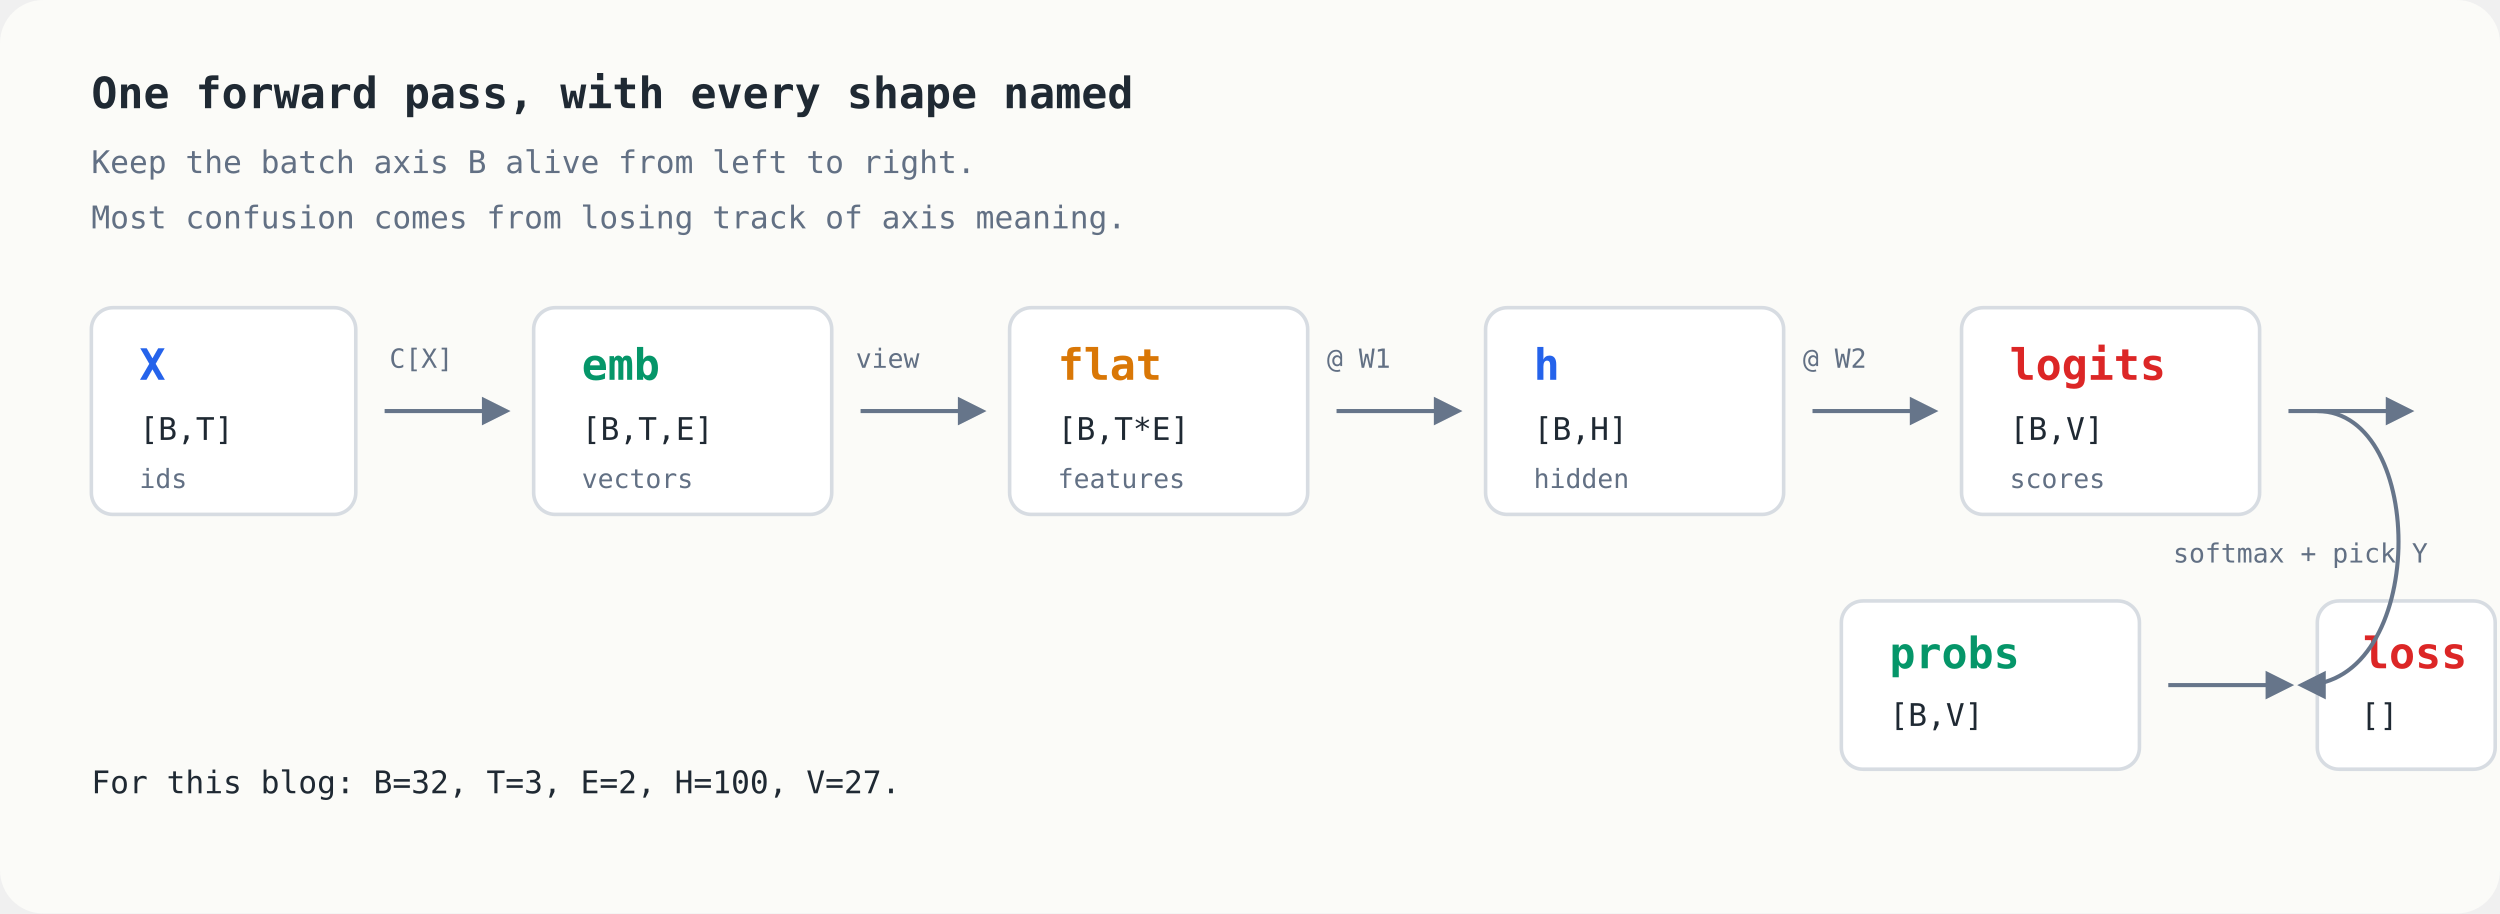
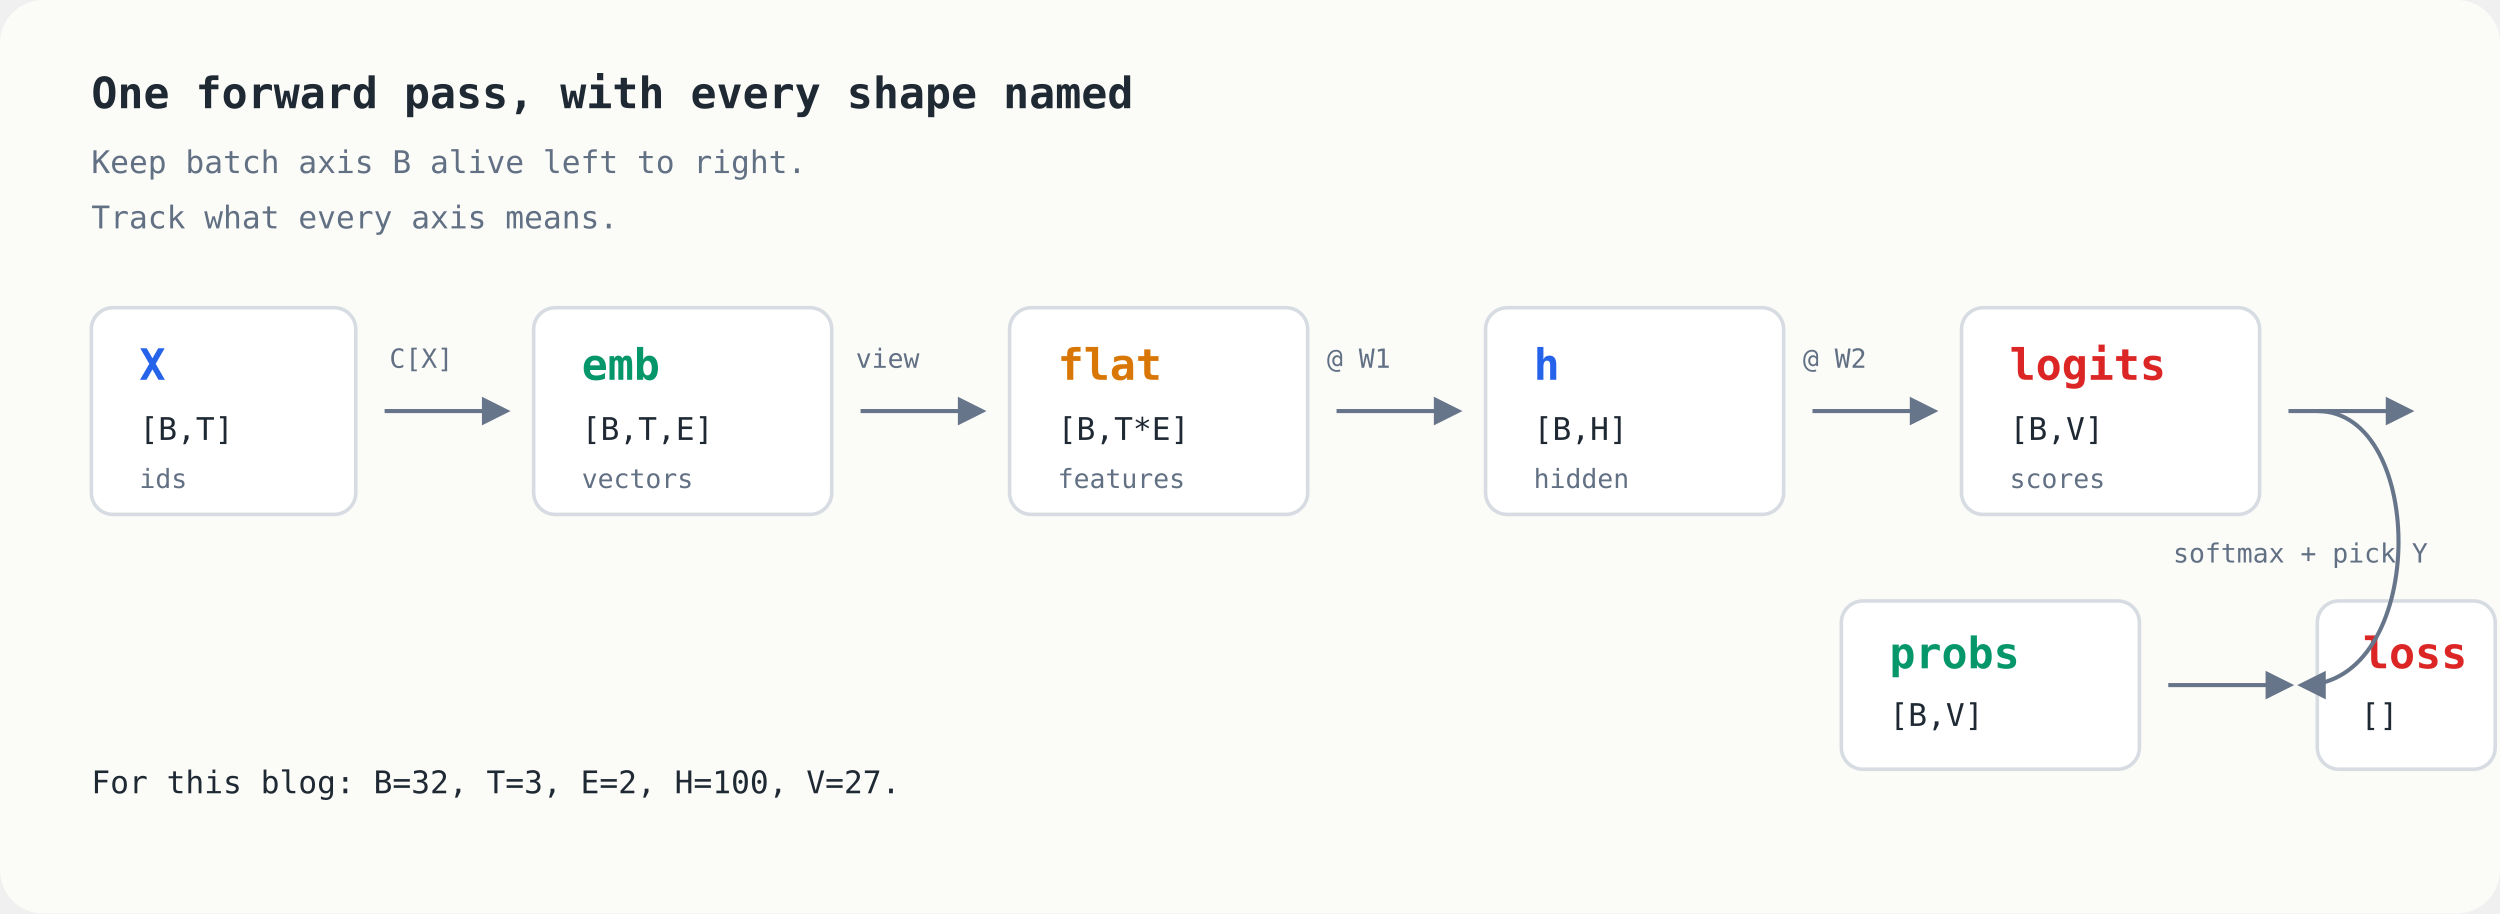
<svg xmlns="http://www.w3.org/2000/svg" viewBox="0 0 1040 380" role="img" aria-labelledby="title desc">
  <defs>
    <style>
      .bg { fill: #fbfbf8; }
      .box { fill: #ffffff; stroke: #d7dce2; stroke-width: 1.5; }
      .ink { fill: #1f2933; }
      .muted { fill: #627084; }
      .blue { fill: #2563eb; }
      .green { fill: #059669; }
      .orange { fill: #d97706; }
      .red { fill: #dc2626; }
      .line { stroke: #66758a; stroke-width: 1.7; fill: none; marker-end: url(#arrow); }
      .label { font: 700 18px ui-monospace, SFMono-Regular, Menlo, Consolas, monospace; }
      .text { font: 500 13px ui-monospace, SFMono-Regular, Menlo, Consolas, monospace; }
      .small { font: 500 11px ui-monospace, SFMono-Regular, Menlo, Consolas, monospace; }
    </style>
    <marker id="arrow" viewBox="0 0 10 10" refX="8" refY="5" markerWidth="7" markerHeight="7" orient="auto">
      <path d="M 0 0 L 10 5 L 0 10 z" fill="#66758a" />
    </marker>
  </defs>
  <rect class="bg" width="1040" height="380" rx="18" />
  <text x="38" y="45" class="label ink">One forward pass, with every shape named</text>
-   <text x="38" y="72" class="text muted">Keep the batch axis B alive from left to right.</text>
-   <text x="38" y="95" class="text muted">Most confusion comes from losing track of axis meaning.</text>
+   <text x="38" y="72" class="text muted">Keep batch axis B alive left to right.</text>
+   <text x="38" y="95" class="text muted">Track what every axis means.</text>
  <g transform="translate(38 128)">
    <rect x="0" y="0" width="110" height="86" rx="9" class="box" />
    <text x="20" y="30" class="label blue">X</text>
    <text x="20" y="55" class="text ink">[B,T]</text>
    <text x="20" y="75" class="small muted">ids</text>
    <path d="M122 43 L172 43" class="line" />
    <text x="124" y="25" class="small muted">C[X]</text>
    <rect x="184" y="0" width="124" height="86" rx="9" class="box" />
    <text x="204" y="30" class="label green">emb</text>
    <text x="204" y="55" class="text ink">[B,T,E]</text>
    <text x="204" y="75" class="small muted">vectors</text>
    <path d="M320 43 L370 43" class="line" />
    <text x="318" y="25" class="small muted">view</text>
    <rect x="382" y="0" width="124" height="86" rx="9" class="box" />
    <text x="402" y="30" class="label orange">flat</text>
    <text x="402" y="55" class="text ink">[B,T*E]</text>
    <text x="402" y="75" class="small muted">features</text>
    <path d="M518 43 L568 43" class="line" />
    <text x="514" y="25" class="small muted">@ W1</text>
    <rect x="580" y="0" width="124" height="86" rx="9" class="box" />
    <text x="600" y="30" class="label blue">h</text>
    <text x="600" y="55" class="text ink">[B,H]</text>
    <text x="600" y="75" class="small muted">hidden</text>
    <path d="M716 43 L766 43" class="line" />
    <text x="712" y="25" class="small muted">@ W2</text>
    <rect x="778" y="0" width="124" height="86" rx="9" class="box" />
    <text x="798" y="30" class="label red">logits</text>
    <text x="798" y="55" class="text ink">[B,V]</text>
    <text x="798" y="75" class="small muted">scores</text>
    <path d="M914 43 L964 43" class="line" />
  </g>
  <g transform="translate(766 250)">
    <rect x="0" y="0" width="124" height="70" rx="9" class="box" />
    <text x="20" y="28" class="label green">probs</text>
    <text x="20" y="52" class="text ink">[B,V]</text>
    <path d="M136 35 L186 35" class="line" />
    <rect x="198" y="0" width="74" height="70" rx="9" class="box" />
    <text x="217" y="28" class="label red">loss</text>
    <text x="216" y="52" class="text ink">[]</text>
  </g>
  <path d="M964 171 C1010 171 1010 285 958 285" class="line" />
  <text x="904" y="234" class="small muted">softmax + pick Y</text>
  <text x="38" y="330" class="text ink">For this blog: B=32, T=3, E=2, H=100, V=27.</text>
</svg>
